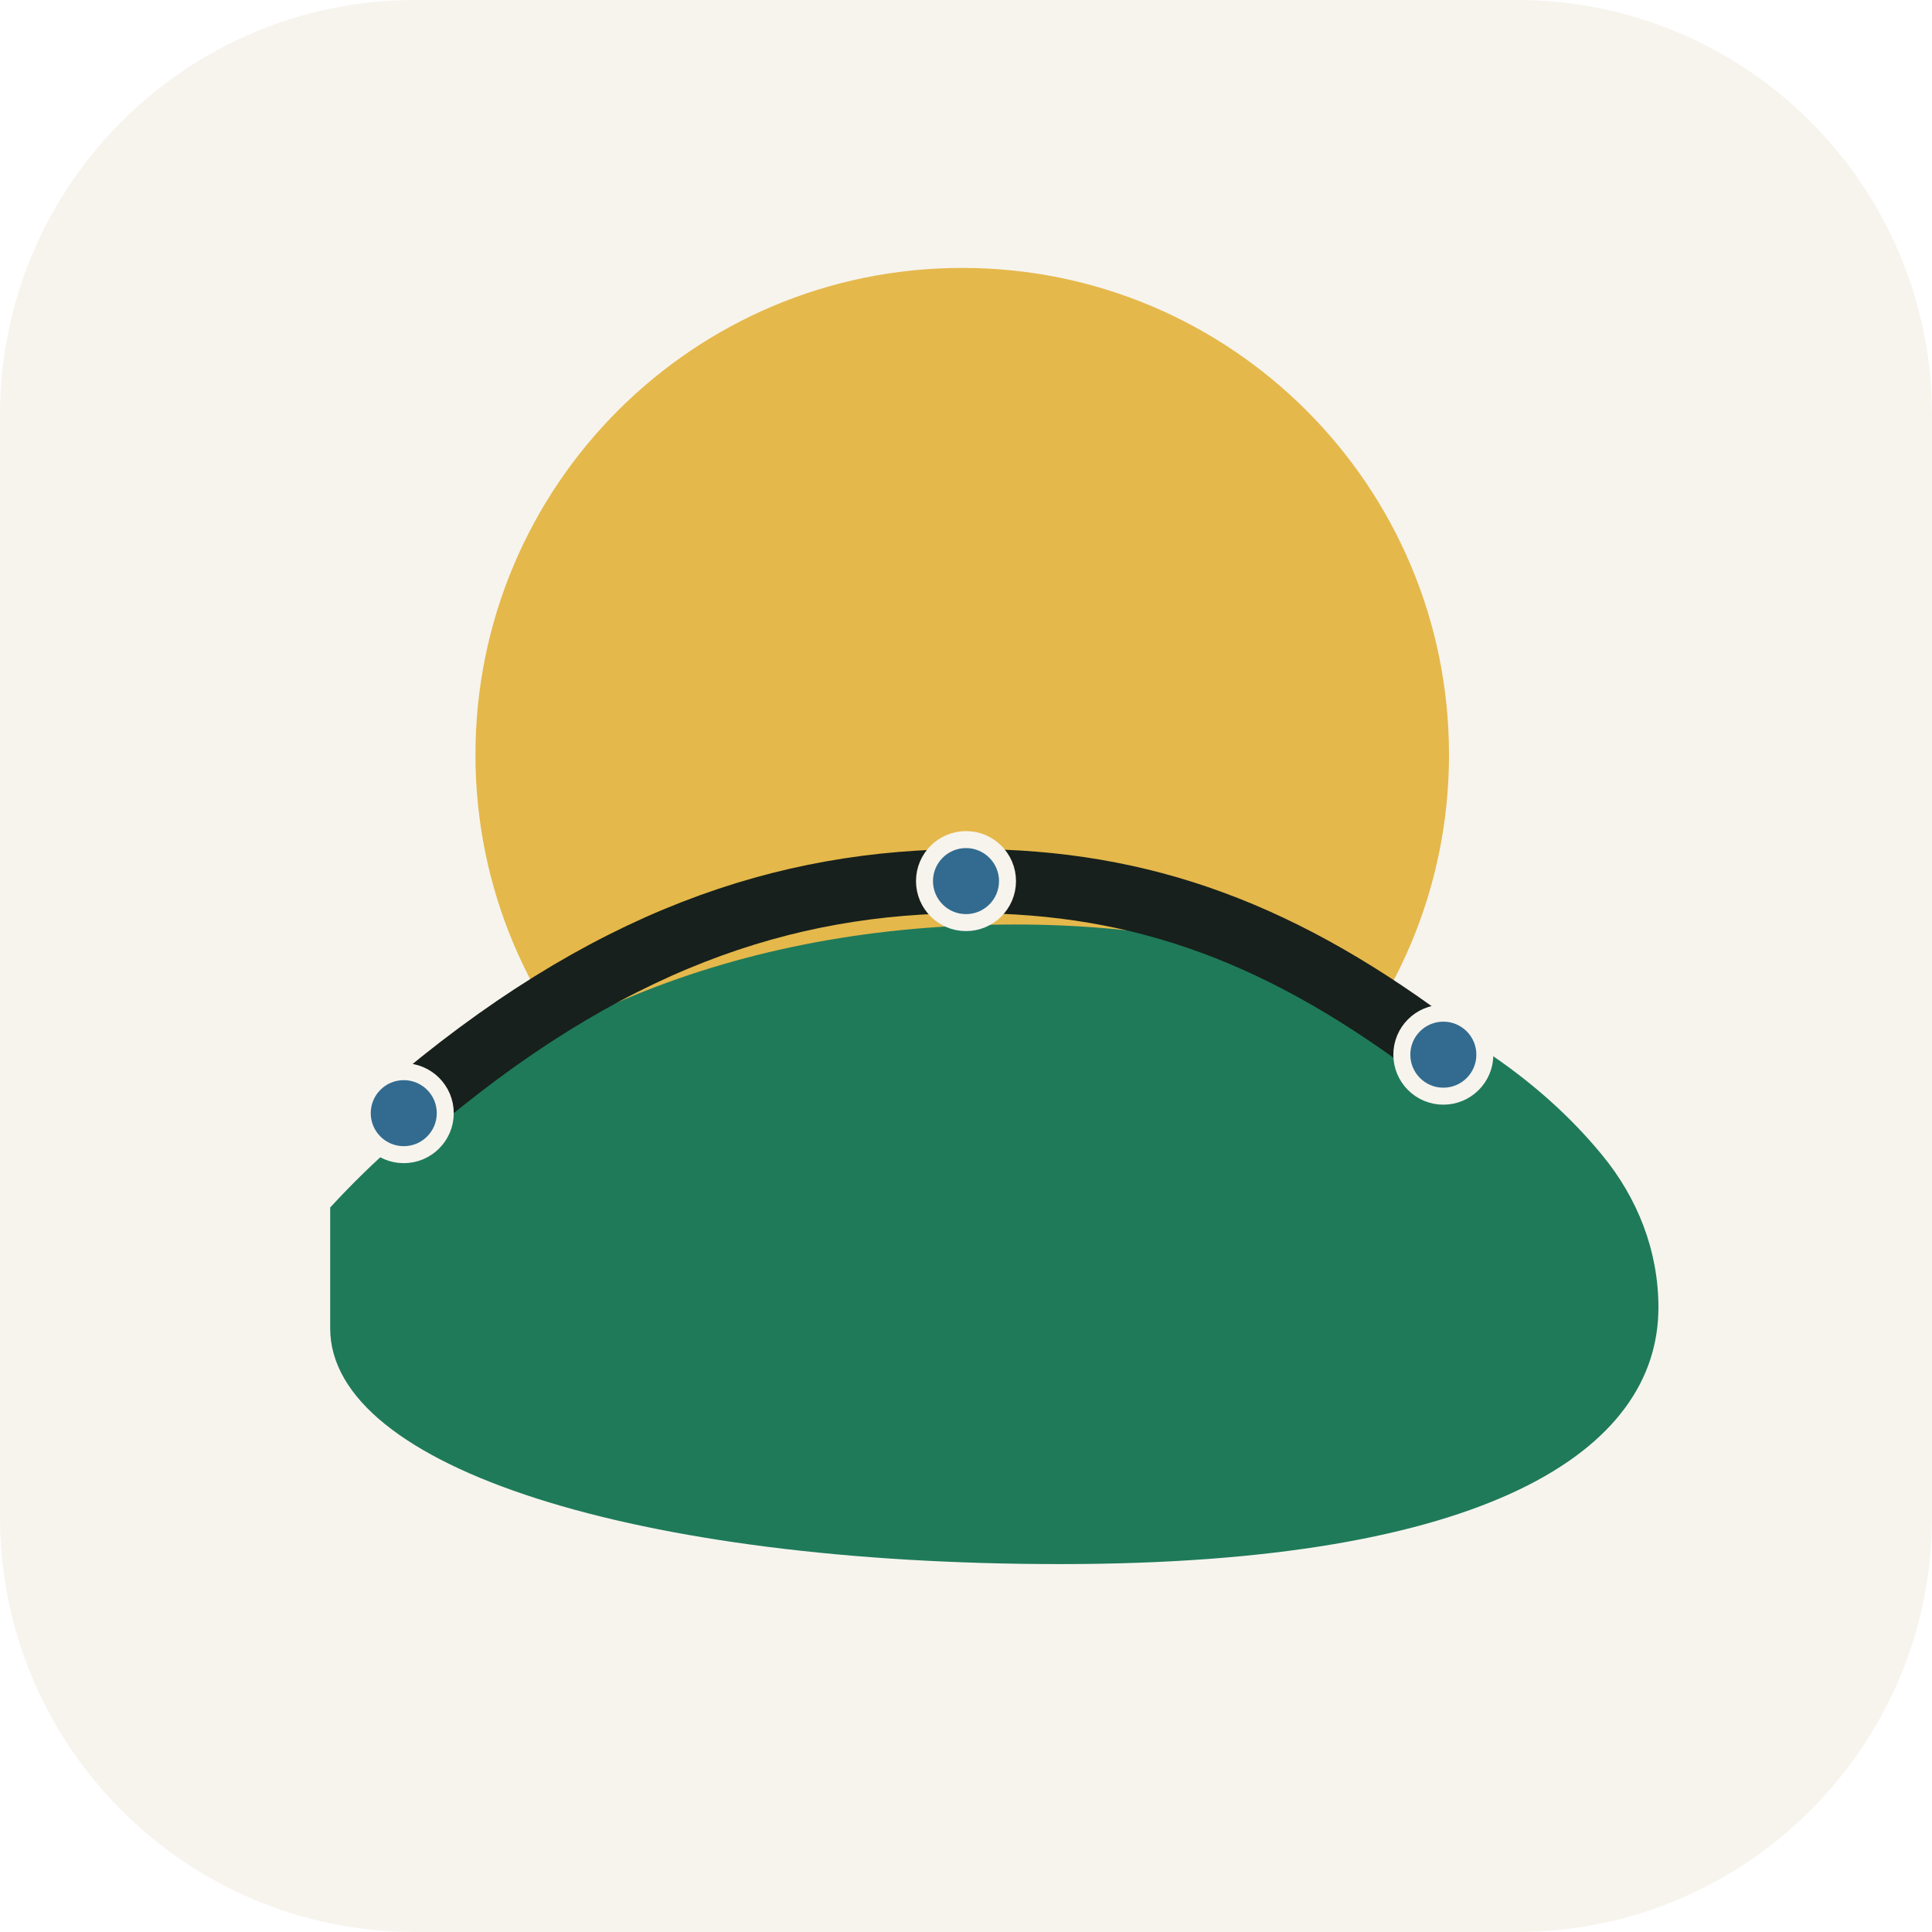
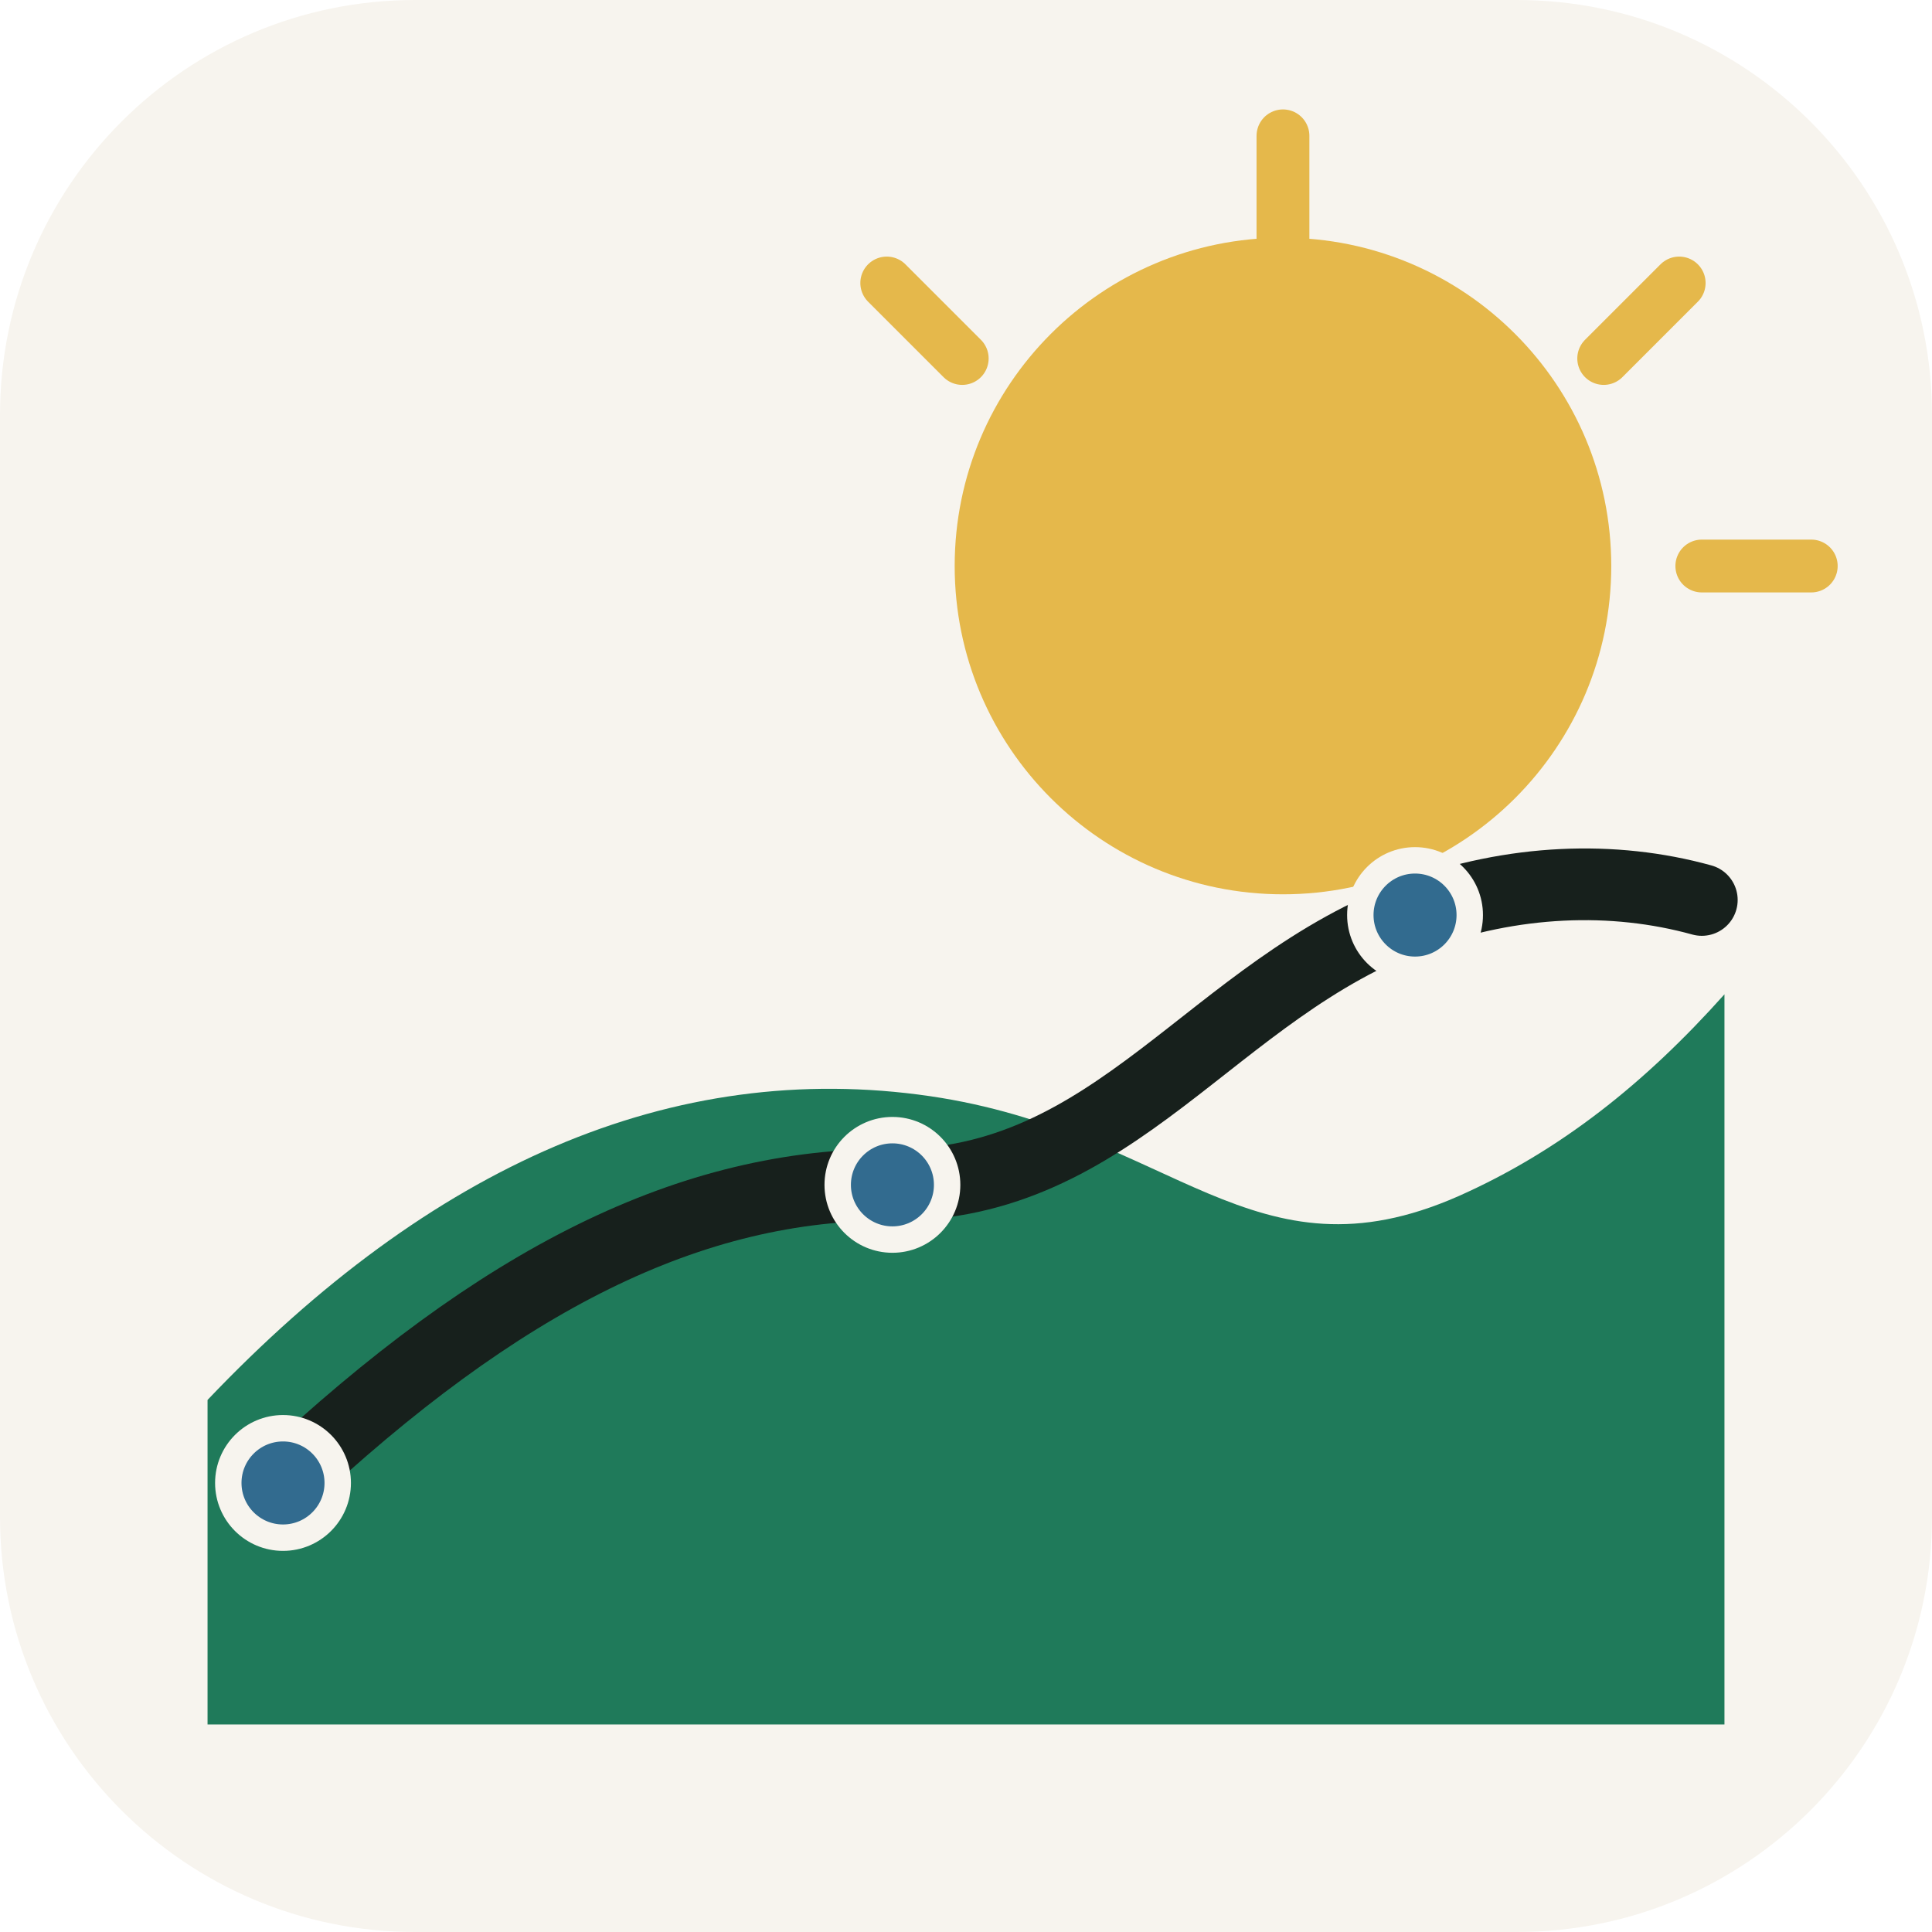
<svg xmlns="http://www.w3.org/2000/svg" viewBox="0 0 1024 1024">
  <rect width="1024" height="1024" rx="220" fill="#f7f4ee" />
-   <circle cx="510" cy="400" r="258" fill="#e5b84b" />
-   <path d="M175 640c92-100 217-150 363-150 129 0 246 43 311 122 19 23 30 51 30 81 0 76-91 136-317 136-224 0-387-51-387-125 0-23 0-42 0-64z" fill="#1f7a5a" />
-   <path d="M214 590c107-92 202-123 300-123 92 0 167 28 251 92" fill="none" stroke="#17201c" stroke-linecap="round" stroke-width="34" />
-   <circle cx="214" cy="590" r="22" fill="#326b8f" stroke="#f7f4ee" stroke-width="9" />
-   <circle cx="512" cy="467" r="22" fill="#326b8f" stroke="#f7f4ee" stroke-width="9" />
-   <circle cx="765" cy="559" r="22" fill="#326b8f" stroke="#f7f4ee" stroke-width="9" />
+   <g fill="none" stroke="#e5b84b" stroke-linecap="round" stroke-width="28">
+     <path d="M680 72v58" />
+     <path d="M470 150l40 40" />
+     <path d="M890 150l-40 40" />
+     <path d="M960 300h-58" />
+   </g>
+   <circle cx="680" cy="300" r="174" fill="#e5b84b" />
+   <path d="M110 742c118-124 246-181 383-161 129 19 171 101 280 53 54-24 99-60 141-107v387H110z" fill="#1f7a5a" />
+   <path d="M150 786c115-108 216-159 323-158 119 1 169-104 277-143 52-19 105-21 152-8" fill="none" stroke="#17201c" stroke-linecap="round" stroke-linejoin="round" stroke-width="38" />
+   <g fill="#326b8f" stroke="#f7f4ee" stroke-width="14">
+     <circle cx="150" cy="786" r="29" />
+     <circle cx="473" cy="628" r="29" />
+     <circle cx="750" cy="485" r="29" />
+   </g>
</svg>
